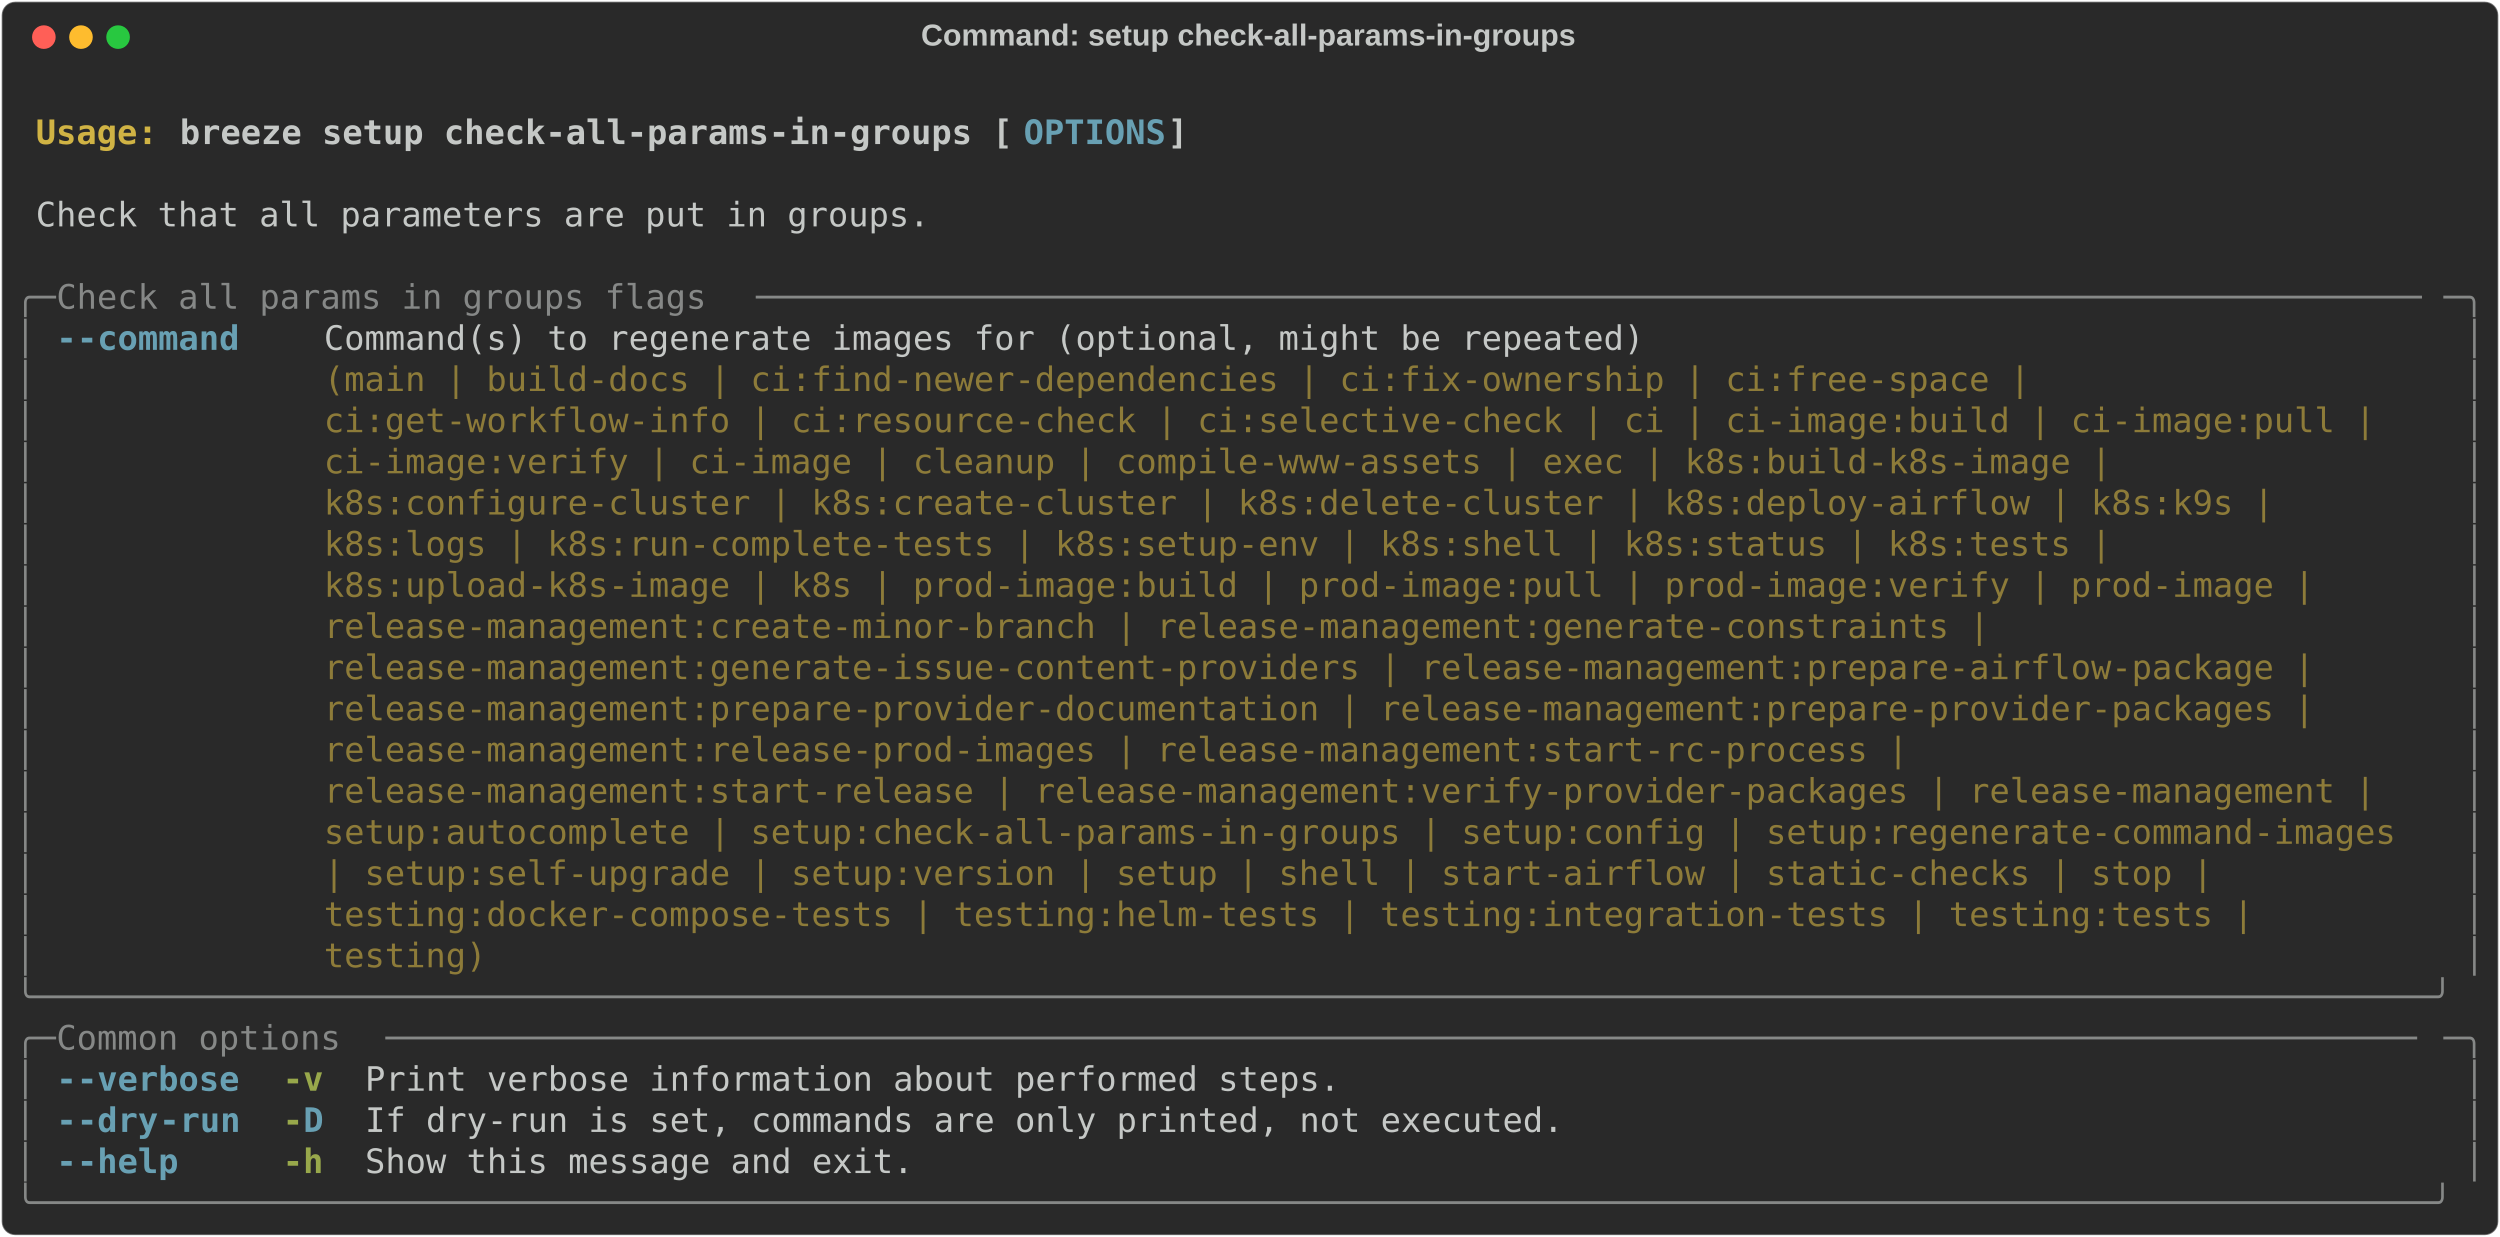
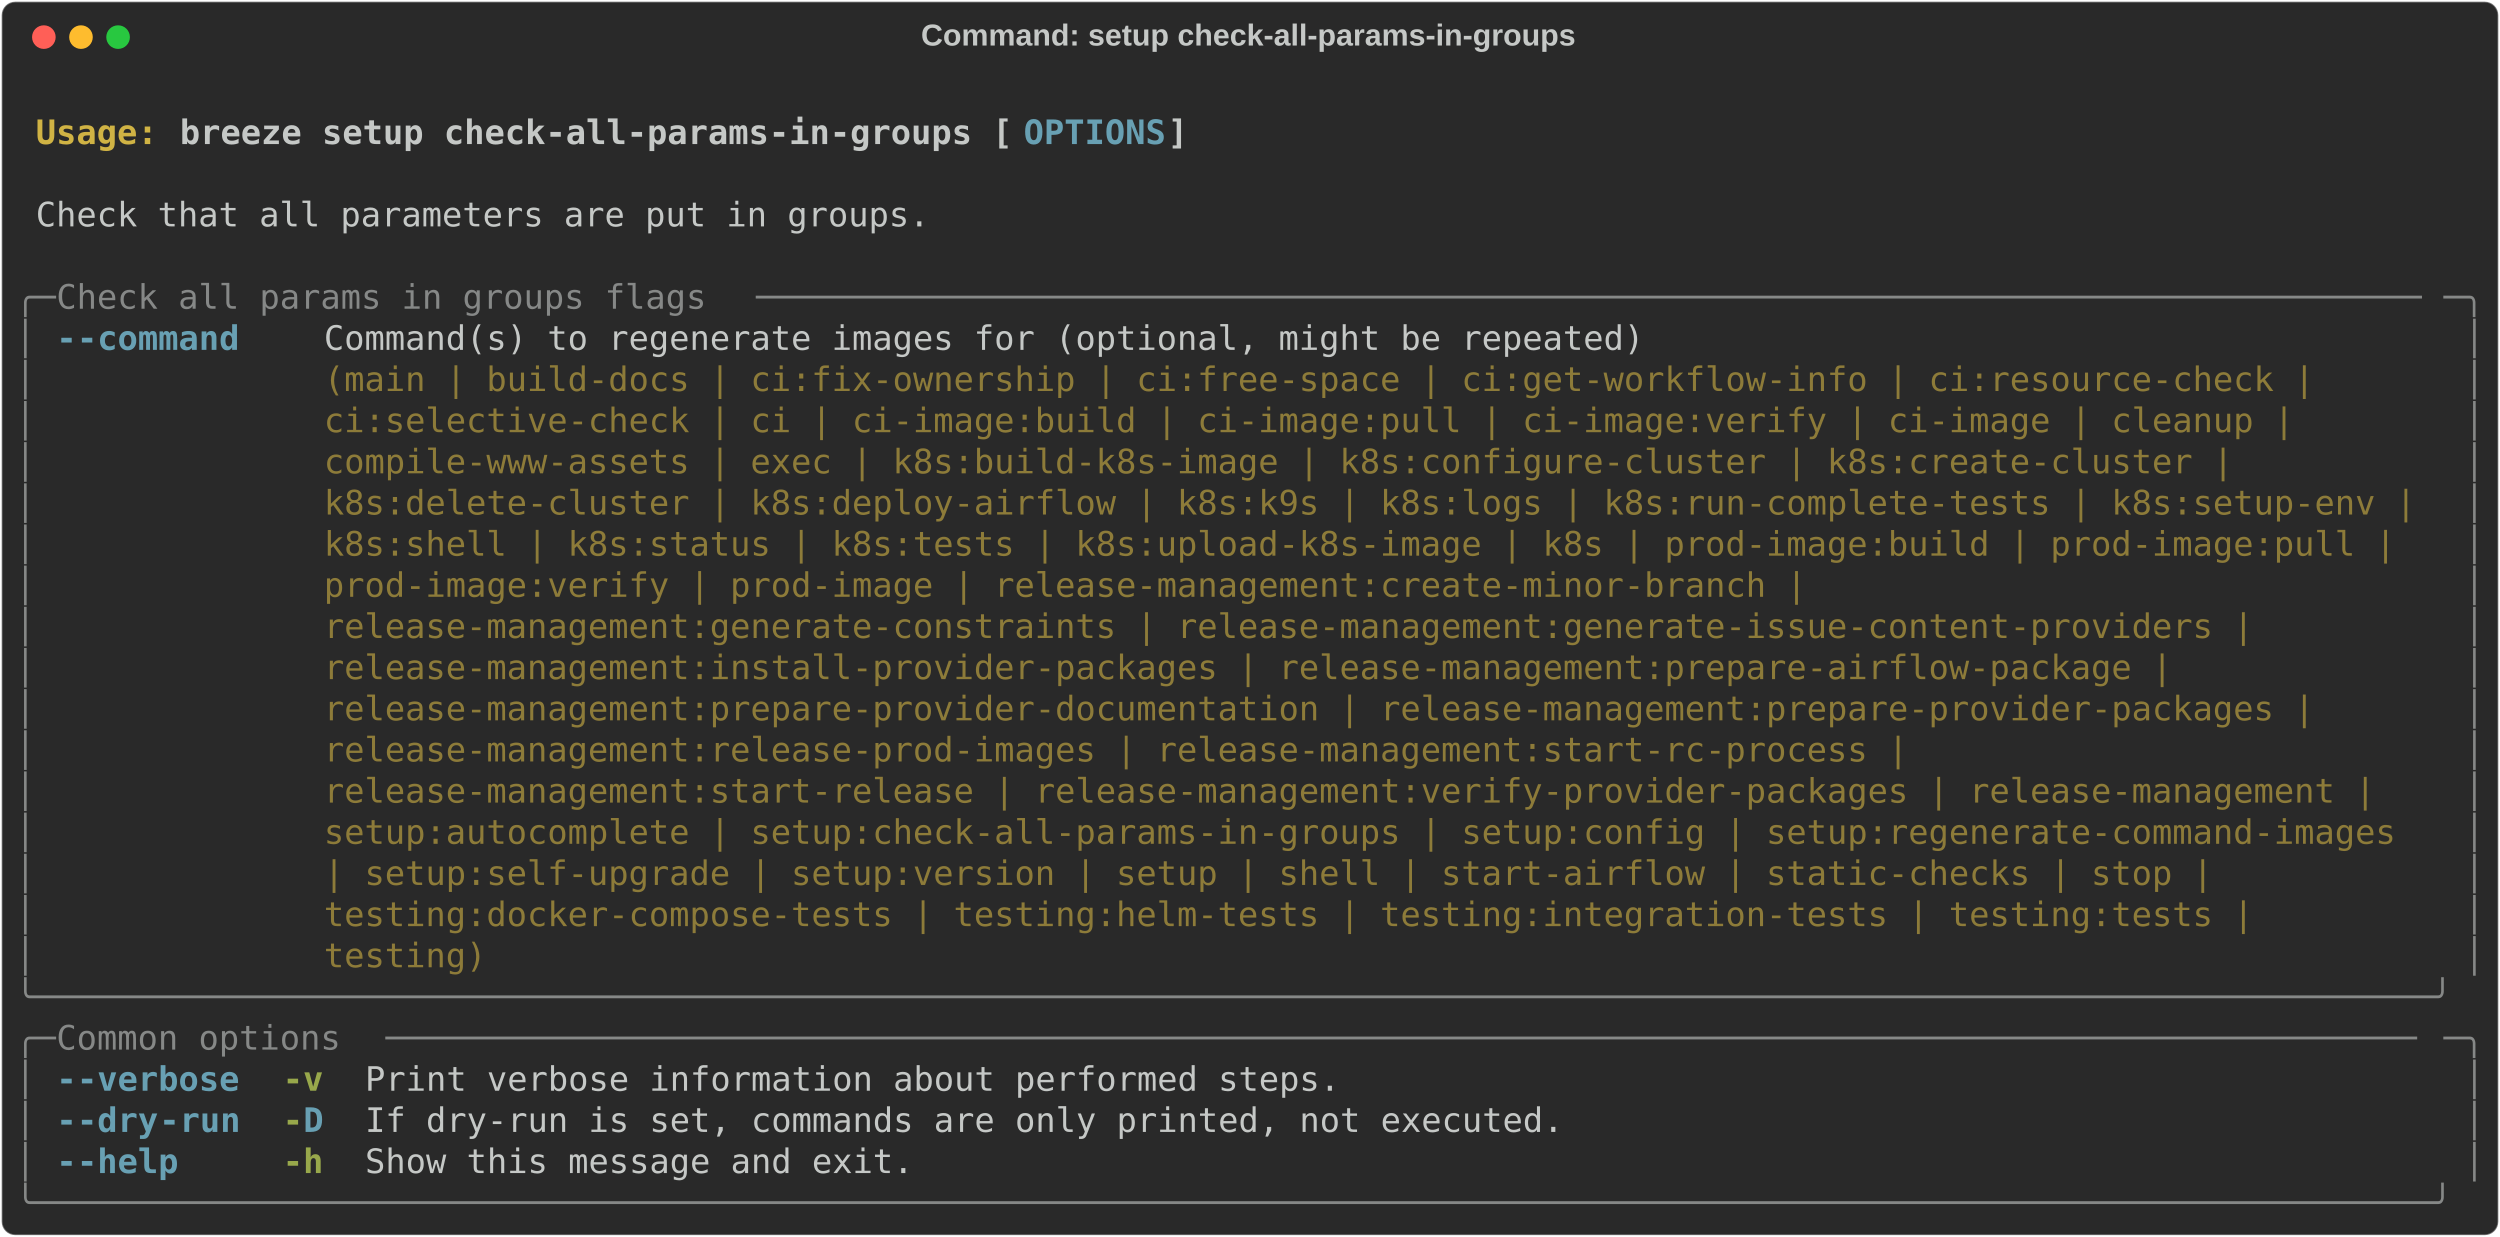
<svg xmlns="http://www.w3.org/2000/svg" class="rich-terminal" viewBox="0 0 1482 733.2">
  <style>

    @font-face {
        font-family: "Fira Code";
        src: local("FiraCode-Regular"),
                url("https://cdnjs.cloudflare.com/ajax/libs/firacode/6.2.0/woff2/FiraCode-Regular.woff2") format("woff2"),
                url("https://cdnjs.cloudflare.com/ajax/libs/firacode/6.2.0/woff/FiraCode-Regular.woff") format("woff");
        font-style: normal;
        font-weight: 400;
    }
    @font-face {
        font-family: "Fira Code";
        src: local("FiraCode-Bold"),
                url("https://cdnjs.cloudflare.com/ajax/libs/firacode/6.2.0/woff2/FiraCode-Bold.woff2") format("woff2"),
                url("https://cdnjs.cloudflare.com/ajax/libs/firacode/6.2.0/woff/FiraCode-Bold.woff") format("woff");
        font-style: bold;
        font-weight: 700;
    }

    .breeze-setup-check-all-params-in-groups-matrix {
        font-family: Fira Code, monospace;
        font-size: 20px;
        line-height: 24.4px;
        font-variant-east-asian: full-width;
    }

    .breeze-setup-check-all-params-in-groups-title {
        font-size: 18px;
        font-weight: bold;
        font-family: arial;
    }

    .breeze-setup-check-all-params-in-groups-r1 { fill: #c5c8c6;font-weight: bold }
.breeze-setup-check-all-params-in-groups-r2 { fill: #c5c8c6 }
.breeze-setup-check-all-params-in-groups-r3 { fill: #d0b344;font-weight: bold }
.breeze-setup-check-all-params-in-groups-r4 { fill: #68a0b3;font-weight: bold }
.breeze-setup-check-all-params-in-groups-r5 { fill: #868887 }
.breeze-setup-check-all-params-in-groups-r6 { fill: #8d7b39 }
.breeze-setup-check-all-params-in-groups-r7 { fill: #98a84b;font-weight: bold }
    </style>
  <defs>
    <clipPath id="breeze-setup-check-all-params-in-groups-clip-terminal">
      <rect x="0" y="0" width="1463.0" height="682.2" />
    </clipPath>
    <clipPath id="breeze-setup-check-all-params-in-groups-line-0">
      <rect x="0" y="1.5" width="1464" height="24.65" />
    </clipPath>
    <clipPath id="breeze-setup-check-all-params-in-groups-line-1">
      <rect x="0" y="25.9" width="1464" height="24.65" />
    </clipPath>
    <clipPath id="breeze-setup-check-all-params-in-groups-line-2">
      <rect x="0" y="50.3" width="1464" height="24.65" />
    </clipPath>
    <clipPath id="breeze-setup-check-all-params-in-groups-line-3">
      <rect x="0" y="74.7" width="1464" height="24.65" />
    </clipPath>
    <clipPath id="breeze-setup-check-all-params-in-groups-line-4">
      <rect x="0" y="99.1" width="1464" height="24.65" />
    </clipPath>
    <clipPath id="breeze-setup-check-all-params-in-groups-line-5">
      <rect x="0" y="123.5" width="1464" height="24.65" />
    </clipPath>
    <clipPath id="breeze-setup-check-all-params-in-groups-line-6">
      <rect x="0" y="147.9" width="1464" height="24.65" />
    </clipPath>
    <clipPath id="breeze-setup-check-all-params-in-groups-line-7">
      <rect x="0" y="172.3" width="1464" height="24.65" />
    </clipPath>
    <clipPath id="breeze-setup-check-all-params-in-groups-line-8">
      <rect x="0" y="196.7" width="1464" height="24.65" />
    </clipPath>
    <clipPath id="breeze-setup-check-all-params-in-groups-line-9">
      <rect x="0" y="221.1" width="1464" height="24.65" />
    </clipPath>
    <clipPath id="breeze-setup-check-all-params-in-groups-line-10">
      <rect x="0" y="245.5" width="1464" height="24.65" />
    </clipPath>
    <clipPath id="breeze-setup-check-all-params-in-groups-line-11">
      <rect x="0" y="269.9" width="1464" height="24.65" />
    </clipPath>
    <clipPath id="breeze-setup-check-all-params-in-groups-line-12">
      <rect x="0" y="294.3" width="1464" height="24.65" />
    </clipPath>
    <clipPath id="breeze-setup-check-all-params-in-groups-line-13">
      <rect x="0" y="318.7" width="1464" height="24.65" />
    </clipPath>
    <clipPath id="breeze-setup-check-all-params-in-groups-line-14">
      <rect x="0" y="343.1" width="1464" height="24.65" />
    </clipPath>
    <clipPath id="breeze-setup-check-all-params-in-groups-line-15">
      <rect x="0" y="367.5" width="1464" height="24.65" />
    </clipPath>
    <clipPath id="breeze-setup-check-all-params-in-groups-line-16">
      <rect x="0" y="391.9" width="1464" height="24.65" />
    </clipPath>
    <clipPath id="breeze-setup-check-all-params-in-groups-line-17">
      <rect x="0" y="416.3" width="1464" height="24.65" />
    </clipPath>
    <clipPath id="breeze-setup-check-all-params-in-groups-line-18">
      <rect x="0" y="440.7" width="1464" height="24.65" />
    </clipPath>
    <clipPath id="breeze-setup-check-all-params-in-groups-line-19">
      <rect x="0" y="465.1" width="1464" height="24.65" />
    </clipPath>
    <clipPath id="breeze-setup-check-all-params-in-groups-line-20">
      <rect x="0" y="489.5" width="1464" height="24.65" />
    </clipPath>
    <clipPath id="breeze-setup-check-all-params-in-groups-line-21">
      <rect x="0" y="513.9" width="1464" height="24.65" />
    </clipPath>
    <clipPath id="breeze-setup-check-all-params-in-groups-line-22">
      <rect x="0" y="538.3" width="1464" height="24.65" />
    </clipPath>
    <clipPath id="breeze-setup-check-all-params-in-groups-line-23">
      <rect x="0" y="562.7" width="1464" height="24.65" />
    </clipPath>
    <clipPath id="breeze-setup-check-all-params-in-groups-line-24">
      <rect x="0" y="587.1" width="1464" height="24.65" />
    </clipPath>
    <clipPath id="breeze-setup-check-all-params-in-groups-line-25">
      <rect x="0" y="611.5" width="1464" height="24.65" />
    </clipPath>
    <clipPath id="breeze-setup-check-all-params-in-groups-line-26">
      <rect x="0" y="635.9" width="1464" height="24.65" />
    </clipPath>
  </defs>
  <rect fill="#292929" stroke="rgba(255,255,255,0.35)" stroke-width="1" x="1" y="1" width="1480" height="731.2" rx="8" />
  <text class="breeze-setup-check-all-params-in-groups-title" fill="#c5c8c6" text-anchor="middle" x="740" y="27">Command: setup check-all-params-in-groups</text>
  <g transform="translate(26,22)">
    <circle cx="0" cy="0" r="7" fill="#ff5f57" />
    <circle cx="22" cy="0" r="7" fill="#febc2e" />
    <circle cx="44" cy="0" r="7" fill="#28c840" />
  </g>
  <g transform="translate(9, 41)" clip-path="url(#breeze-setup-check-all-params-in-groups-clip-terminal)">
    <g class="breeze-setup-check-all-params-in-groups-matrix">
      <text class="breeze-setup-check-all-params-in-groups-r2" x="1464" y="20" textLength="12.2" clip-path="url(#breeze-setup-check-all-params-in-groups-line-0)">
</text>
      <text class="breeze-setup-check-all-params-in-groups-r3" x="12.2" y="44.4" textLength="85.4" clip-path="url(#breeze-setup-check-all-params-in-groups-line-1)">Usage: </text>
      <text class="breeze-setup-check-all-params-in-groups-r1" x="97.6" y="44.4" textLength="500.2" clip-path="url(#breeze-setup-check-all-params-in-groups-line-1)">breeze setup check-all-params-in-groups [</text>
      <text class="breeze-setup-check-all-params-in-groups-r4" x="597.8" y="44.4" textLength="85.4" clip-path="url(#breeze-setup-check-all-params-in-groups-line-1)">OPTIONS</text>
      <text class="breeze-setup-check-all-params-in-groups-r1" x="683.2" y="44.4" textLength="12.2" clip-path="url(#breeze-setup-check-all-params-in-groups-line-1)">]</text>
      <text class="breeze-setup-check-all-params-in-groups-r2" x="1464" y="44.4" textLength="12.2" clip-path="url(#breeze-setup-check-all-params-in-groups-line-1)">
</text>
      <text class="breeze-setup-check-all-params-in-groups-r2" x="1464" y="68.8" textLength="12.2" clip-path="url(#breeze-setup-check-all-params-in-groups-line-2)">
</text>
      <text class="breeze-setup-check-all-params-in-groups-r2" x="12.2" y="93.2" textLength="536.8" clip-path="url(#breeze-setup-check-all-params-in-groups-line-3)">Check that all parameters are put in groups.</text>
      <text class="breeze-setup-check-all-params-in-groups-r2" x="1464" y="93.2" textLength="12.2" clip-path="url(#breeze-setup-check-all-params-in-groups-line-3)">
</text>
      <text class="breeze-setup-check-all-params-in-groups-r2" x="1464" y="117.6" textLength="12.2" clip-path="url(#breeze-setup-check-all-params-in-groups-line-4)">
</text>
      <text class="breeze-setup-check-all-params-in-groups-r5" x="0" y="142" textLength="24.4" clip-path="url(#breeze-setup-check-all-params-in-groups-line-5)">╭─</text>
      <text class="breeze-setup-check-all-params-in-groups-r5" x="24.4" y="142" textLength="414.8" clip-path="url(#breeze-setup-check-all-params-in-groups-line-5)"> Check all params in groups flags </text>
      <text class="breeze-setup-check-all-params-in-groups-r5" x="439.2" y="142" textLength="1000.4" clip-path="url(#breeze-setup-check-all-params-in-groups-line-5)">──────────────────────────────────────────────────────────────────────────────────</text>
      <text class="breeze-setup-check-all-params-in-groups-r5" x="1439.6" y="142" textLength="24.4" clip-path="url(#breeze-setup-check-all-params-in-groups-line-5)">─╮</text>
      <text class="breeze-setup-check-all-params-in-groups-r2" x="1464" y="142" textLength="12.2" clip-path="url(#breeze-setup-check-all-params-in-groups-line-5)">
</text>
      <text class="breeze-setup-check-all-params-in-groups-r5" x="0" y="166.4" textLength="12.2" clip-path="url(#breeze-setup-check-all-params-in-groups-line-6)">│</text>
      <text class="breeze-setup-check-all-params-in-groups-r4" x="24.4" y="166.4" textLength="12.2" clip-path="url(#breeze-setup-check-all-params-in-groups-line-6)">-</text>
      <text class="breeze-setup-check-all-params-in-groups-r4" x="36.6" y="166.4" textLength="97.6" clip-path="url(#breeze-setup-check-all-params-in-groups-line-6)">-command</text>
      <text class="breeze-setup-check-all-params-in-groups-r2" x="183" y="166.4" textLength="1256.6" clip-path="url(#breeze-setup-check-all-params-in-groups-line-6)">Command(s) to regenerate images for (optional, might be repeated)                                      </text>
      <text class="breeze-setup-check-all-params-in-groups-r5" x="1451.8" y="166.4" textLength="12.2" clip-path="url(#breeze-setup-check-all-params-in-groups-line-6)">│</text>
      <text class="breeze-setup-check-all-params-in-groups-r2" x="1464" y="166.4" textLength="12.2" clip-path="url(#breeze-setup-check-all-params-in-groups-line-6)">
</text>
      <text class="breeze-setup-check-all-params-in-groups-r5" x="0" y="190.8" textLength="12.2" clip-path="url(#breeze-setup-check-all-params-in-groups-line-7)">│</text>
-       <text class="breeze-setup-check-all-params-in-groups-r6" x="183" y="190.8" textLength="1256.6" clip-path="url(#breeze-setup-check-all-params-in-groups-line-7)">(main | build-docs | ci:find-newer-dependencies | ci:fix-ownership | ci:free-space |                   </text>
+       <text class="breeze-setup-check-all-params-in-groups-r6" x="183" y="190.8" textLength="1256.6" clip-path="url(#breeze-setup-check-all-params-in-groups-line-7)">(main | build-docs | ci:fix-ownership | ci:free-space | ci:get-workflow-info | ci:resource-check |     </text>
      <text class="breeze-setup-check-all-params-in-groups-r5" x="1451.8" y="190.8" textLength="12.2" clip-path="url(#breeze-setup-check-all-params-in-groups-line-7)">│</text>
      <text class="breeze-setup-check-all-params-in-groups-r2" x="1464" y="190.8" textLength="12.2" clip-path="url(#breeze-setup-check-all-params-in-groups-line-7)">
</text>
      <text class="breeze-setup-check-all-params-in-groups-r5" x="0" y="215.2" textLength="12.2" clip-path="url(#breeze-setup-check-all-params-in-groups-line-8)">│</text>
-       <text class="breeze-setup-check-all-params-in-groups-r6" x="183" y="215.2" textLength="1256.6" clip-path="url(#breeze-setup-check-all-params-in-groups-line-8)">ci:get-workflow-info | ci:resource-check | ci:selective-check | ci | ci-image:build | ci-image:pull |  </text>
+       <text class="breeze-setup-check-all-params-in-groups-r6" x="183" y="215.2" textLength="1256.6" clip-path="url(#breeze-setup-check-all-params-in-groups-line-8)">ci:selective-check | ci | ci-image:build | ci-image:pull | ci-image:verify | ci-image | cleanup |      </text>
      <text class="breeze-setup-check-all-params-in-groups-r5" x="1451.8" y="215.2" textLength="12.2" clip-path="url(#breeze-setup-check-all-params-in-groups-line-8)">│</text>
      <text class="breeze-setup-check-all-params-in-groups-r2" x="1464" y="215.2" textLength="12.2" clip-path="url(#breeze-setup-check-all-params-in-groups-line-8)">
</text>
      <text class="breeze-setup-check-all-params-in-groups-r5" x="0" y="239.6" textLength="12.2" clip-path="url(#breeze-setup-check-all-params-in-groups-line-9)">│</text>
-       <text class="breeze-setup-check-all-params-in-groups-r6" x="183" y="239.6" textLength="1256.6" clip-path="url(#breeze-setup-check-all-params-in-groups-line-9)">ci-image:verify | ci-image | cleanup | compile-www-assets | exec | k8s:build-k8s-image |               </text>
+       <text class="breeze-setup-check-all-params-in-groups-r6" x="183" y="239.6" textLength="1256.6" clip-path="url(#breeze-setup-check-all-params-in-groups-line-9)">compile-www-assets | exec | k8s:build-k8s-image | k8s:configure-cluster | k8s:create-cluster |         </text>
      <text class="breeze-setup-check-all-params-in-groups-r5" x="1451.8" y="239.6" textLength="12.2" clip-path="url(#breeze-setup-check-all-params-in-groups-line-9)">│</text>
      <text class="breeze-setup-check-all-params-in-groups-r2" x="1464" y="239.6" textLength="12.2" clip-path="url(#breeze-setup-check-all-params-in-groups-line-9)">
</text>
      <text class="breeze-setup-check-all-params-in-groups-r5" x="0" y="264" textLength="12.2" clip-path="url(#breeze-setup-check-all-params-in-groups-line-10)">│</text>
-       <text class="breeze-setup-check-all-params-in-groups-r6" x="183" y="264" textLength="1256.6" clip-path="url(#breeze-setup-check-all-params-in-groups-line-10)">k8s:configure-cluster | k8s:create-cluster | k8s:delete-cluster | k8s:deploy-airflow | k8s:k9s |       </text>
+       <text class="breeze-setup-check-all-params-in-groups-r6" x="183" y="264" textLength="1256.6" clip-path="url(#breeze-setup-check-all-params-in-groups-line-10)">k8s:delete-cluster | k8s:deploy-airflow | k8s:k9s | k8s:logs | k8s:run-complete-tests | k8s:setup-env |</text>
      <text class="breeze-setup-check-all-params-in-groups-r5" x="1451.8" y="264" textLength="12.2" clip-path="url(#breeze-setup-check-all-params-in-groups-line-10)">│</text>
      <text class="breeze-setup-check-all-params-in-groups-r2" x="1464" y="264" textLength="12.2" clip-path="url(#breeze-setup-check-all-params-in-groups-line-10)">
</text>
      <text class="breeze-setup-check-all-params-in-groups-r5" x="0" y="288.4" textLength="12.2" clip-path="url(#breeze-setup-check-all-params-in-groups-line-11)">│</text>
-       <text class="breeze-setup-check-all-params-in-groups-r6" x="183" y="288.4" textLength="1256.6" clip-path="url(#breeze-setup-check-all-params-in-groups-line-11)">k8s:logs | k8s:run-complete-tests | k8s:setup-env | k8s:shell | k8s:status | k8s:tests |               </text>
+       <text class="breeze-setup-check-all-params-in-groups-r6" x="183" y="288.4" textLength="1256.6" clip-path="url(#breeze-setup-check-all-params-in-groups-line-11)">k8s:shell | k8s:status | k8s:tests | k8s:upload-k8s-image | k8s | prod-image:build | prod-image:pull | </text>
      <text class="breeze-setup-check-all-params-in-groups-r5" x="1451.8" y="288.4" textLength="12.2" clip-path="url(#breeze-setup-check-all-params-in-groups-line-11)">│</text>
      <text class="breeze-setup-check-all-params-in-groups-r2" x="1464" y="288.4" textLength="12.2" clip-path="url(#breeze-setup-check-all-params-in-groups-line-11)">
</text>
      <text class="breeze-setup-check-all-params-in-groups-r5" x="0" y="312.8" textLength="12.2" clip-path="url(#breeze-setup-check-all-params-in-groups-line-12)">│</text>
-       <text class="breeze-setup-check-all-params-in-groups-r6" x="183" y="312.8" textLength="1256.6" clip-path="url(#breeze-setup-check-all-params-in-groups-line-12)">k8s:upload-k8s-image | k8s | prod-image:build | prod-image:pull | prod-image:verify | prod-image |     </text>
+       <text class="breeze-setup-check-all-params-in-groups-r6" x="183" y="312.8" textLength="1256.6" clip-path="url(#breeze-setup-check-all-params-in-groups-line-12)">prod-image:verify | prod-image | release-management:create-minor-branch |                              </text>
      <text class="breeze-setup-check-all-params-in-groups-r5" x="1451.8" y="312.8" textLength="12.2" clip-path="url(#breeze-setup-check-all-params-in-groups-line-12)">│</text>
      <text class="breeze-setup-check-all-params-in-groups-r2" x="1464" y="312.8" textLength="12.2" clip-path="url(#breeze-setup-check-all-params-in-groups-line-12)">
</text>
      <text class="breeze-setup-check-all-params-in-groups-r5" x="0" y="337.2" textLength="12.2" clip-path="url(#breeze-setup-check-all-params-in-groups-line-13)">│</text>
-       <text class="breeze-setup-check-all-params-in-groups-r6" x="183" y="337.2" textLength="1256.6" clip-path="url(#breeze-setup-check-all-params-in-groups-line-13)">release-management:create-minor-branch | release-management:generate-constraints |                     </text>
+       <text class="breeze-setup-check-all-params-in-groups-r6" x="183" y="337.2" textLength="1256.6" clip-path="url(#breeze-setup-check-all-params-in-groups-line-13)">release-management:generate-constraints | release-management:generate-issue-content-providers |        </text>
      <text class="breeze-setup-check-all-params-in-groups-r5" x="1451.8" y="337.2" textLength="12.2" clip-path="url(#breeze-setup-check-all-params-in-groups-line-13)">│</text>
      <text class="breeze-setup-check-all-params-in-groups-r2" x="1464" y="337.2" textLength="12.2" clip-path="url(#breeze-setup-check-all-params-in-groups-line-13)">
</text>
      <text class="breeze-setup-check-all-params-in-groups-r5" x="0" y="361.6" textLength="12.2" clip-path="url(#breeze-setup-check-all-params-in-groups-line-14)">│</text>
-       <text class="breeze-setup-check-all-params-in-groups-r6" x="183" y="361.6" textLength="1256.6" clip-path="url(#breeze-setup-check-all-params-in-groups-line-14)">release-management:generate-issue-content-providers | release-management:prepare-airflow-package |     </text>
+       <text class="breeze-setup-check-all-params-in-groups-r6" x="183" y="361.6" textLength="1256.6" clip-path="url(#breeze-setup-check-all-params-in-groups-line-14)">release-management:install-provider-packages | release-management:prepare-airflow-package |            </text>
      <text class="breeze-setup-check-all-params-in-groups-r5" x="1451.8" y="361.6" textLength="12.2" clip-path="url(#breeze-setup-check-all-params-in-groups-line-14)">│</text>
      <text class="breeze-setup-check-all-params-in-groups-r2" x="1464" y="361.6" textLength="12.2" clip-path="url(#breeze-setup-check-all-params-in-groups-line-14)">
</text>
      <text class="breeze-setup-check-all-params-in-groups-r5" x="0" y="386" textLength="12.2" clip-path="url(#breeze-setup-check-all-params-in-groups-line-15)">│</text>
      <text class="breeze-setup-check-all-params-in-groups-r6" x="183" y="386" textLength="1256.6" clip-path="url(#breeze-setup-check-all-params-in-groups-line-15)">release-management:prepare-provider-documentation | release-management:prepare-provider-packages |     </text>
      <text class="breeze-setup-check-all-params-in-groups-r5" x="1451.8" y="386" textLength="12.2" clip-path="url(#breeze-setup-check-all-params-in-groups-line-15)">│</text>
      <text class="breeze-setup-check-all-params-in-groups-r2" x="1464" y="386" textLength="12.2" clip-path="url(#breeze-setup-check-all-params-in-groups-line-15)">
</text>
      <text class="breeze-setup-check-all-params-in-groups-r5" x="0" y="410.4" textLength="12.2" clip-path="url(#breeze-setup-check-all-params-in-groups-line-16)">│</text>
      <text class="breeze-setup-check-all-params-in-groups-r6" x="183" y="410.4" textLength="1256.6" clip-path="url(#breeze-setup-check-all-params-in-groups-line-16)">release-management:release-prod-images | release-management:start-rc-process |                         </text>
      <text class="breeze-setup-check-all-params-in-groups-r5" x="1451.8" y="410.4" textLength="12.2" clip-path="url(#breeze-setup-check-all-params-in-groups-line-16)">│</text>
      <text class="breeze-setup-check-all-params-in-groups-r2" x="1464" y="410.4" textLength="12.2" clip-path="url(#breeze-setup-check-all-params-in-groups-line-16)">
</text>
      <text class="breeze-setup-check-all-params-in-groups-r5" x="0" y="434.8" textLength="12.2" clip-path="url(#breeze-setup-check-all-params-in-groups-line-17)">│</text>
      <text class="breeze-setup-check-all-params-in-groups-r6" x="183" y="434.8" textLength="1256.6" clip-path="url(#breeze-setup-check-all-params-in-groups-line-17)">release-management:start-release | release-management:verify-provider-packages | release-management |  </text>
      <text class="breeze-setup-check-all-params-in-groups-r5" x="1451.8" y="434.8" textLength="12.2" clip-path="url(#breeze-setup-check-all-params-in-groups-line-17)">│</text>
      <text class="breeze-setup-check-all-params-in-groups-r2" x="1464" y="434.8" textLength="12.2" clip-path="url(#breeze-setup-check-all-params-in-groups-line-17)">
</text>
      <text class="breeze-setup-check-all-params-in-groups-r5" x="0" y="459.2" textLength="12.2" clip-path="url(#breeze-setup-check-all-params-in-groups-line-18)">│</text>
      <text class="breeze-setup-check-all-params-in-groups-r6" x="183" y="459.2" textLength="1256.6" clip-path="url(#breeze-setup-check-all-params-in-groups-line-18)">setup:autocomplete | setup:check-all-params-in-groups | setup:config | setup:regenerate-command-images </text>
      <text class="breeze-setup-check-all-params-in-groups-r5" x="1451.8" y="459.2" textLength="12.2" clip-path="url(#breeze-setup-check-all-params-in-groups-line-18)">│</text>
      <text class="breeze-setup-check-all-params-in-groups-r2" x="1464" y="459.2" textLength="12.2" clip-path="url(#breeze-setup-check-all-params-in-groups-line-18)">
</text>
      <text class="breeze-setup-check-all-params-in-groups-r5" x="0" y="483.6" textLength="12.2" clip-path="url(#breeze-setup-check-all-params-in-groups-line-19)">│</text>
      <text class="breeze-setup-check-all-params-in-groups-r6" x="183" y="483.6" textLength="1256.6" clip-path="url(#breeze-setup-check-all-params-in-groups-line-19)">| setup:self-upgrade | setup:version | setup | shell | start-airflow | static-checks | stop |          </text>
      <text class="breeze-setup-check-all-params-in-groups-r5" x="1451.8" y="483.6" textLength="12.2" clip-path="url(#breeze-setup-check-all-params-in-groups-line-19)">│</text>
      <text class="breeze-setup-check-all-params-in-groups-r2" x="1464" y="483.6" textLength="12.2" clip-path="url(#breeze-setup-check-all-params-in-groups-line-19)">
</text>
      <text class="breeze-setup-check-all-params-in-groups-r5" x="0" y="508" textLength="12.2" clip-path="url(#breeze-setup-check-all-params-in-groups-line-20)">│</text>
      <text class="breeze-setup-check-all-params-in-groups-r6" x="183" y="508" textLength="1256.6" clip-path="url(#breeze-setup-check-all-params-in-groups-line-20)">testing:docker-compose-tests | testing:helm-tests | testing:integration-tests | testing:tests |        </text>
      <text class="breeze-setup-check-all-params-in-groups-r5" x="1451.8" y="508" textLength="12.2" clip-path="url(#breeze-setup-check-all-params-in-groups-line-20)">│</text>
      <text class="breeze-setup-check-all-params-in-groups-r2" x="1464" y="508" textLength="12.2" clip-path="url(#breeze-setup-check-all-params-in-groups-line-20)">
</text>
      <text class="breeze-setup-check-all-params-in-groups-r5" x="0" y="532.4" textLength="12.2" clip-path="url(#breeze-setup-check-all-params-in-groups-line-21)">│</text>
      <text class="breeze-setup-check-all-params-in-groups-r6" x="183" y="532.4" textLength="1256.6" clip-path="url(#breeze-setup-check-all-params-in-groups-line-21)">testing)                                                                                               </text>
      <text class="breeze-setup-check-all-params-in-groups-r5" x="1451.8" y="532.4" textLength="12.2" clip-path="url(#breeze-setup-check-all-params-in-groups-line-21)">│</text>
      <text class="breeze-setup-check-all-params-in-groups-r2" x="1464" y="532.4" textLength="12.2" clip-path="url(#breeze-setup-check-all-params-in-groups-line-21)">
</text>
      <text class="breeze-setup-check-all-params-in-groups-r5" x="0" y="556.8" textLength="1464" clip-path="url(#breeze-setup-check-all-params-in-groups-line-22)">╰──────────────────────────────────────────────────────────────────────────────────────────────────────────────────────╯</text>
      <text class="breeze-setup-check-all-params-in-groups-r2" x="1464" y="556.8" textLength="12.2" clip-path="url(#breeze-setup-check-all-params-in-groups-line-22)">
</text>
      <text class="breeze-setup-check-all-params-in-groups-r5" x="0" y="581.2" textLength="24.4" clip-path="url(#breeze-setup-check-all-params-in-groups-line-23)">╭─</text>
      <text class="breeze-setup-check-all-params-in-groups-r5" x="24.4" y="581.2" textLength="195.2" clip-path="url(#breeze-setup-check-all-params-in-groups-line-23)"> Common options </text>
      <text class="breeze-setup-check-all-params-in-groups-r5" x="219.6" y="581.2" textLength="1220" clip-path="url(#breeze-setup-check-all-params-in-groups-line-23)">────────────────────────────────────────────────────────────────────────────────────────────────────</text>
      <text class="breeze-setup-check-all-params-in-groups-r5" x="1439.6" y="581.2" textLength="24.4" clip-path="url(#breeze-setup-check-all-params-in-groups-line-23)">─╮</text>
      <text class="breeze-setup-check-all-params-in-groups-r2" x="1464" y="581.2" textLength="12.2" clip-path="url(#breeze-setup-check-all-params-in-groups-line-23)">
</text>
      <text class="breeze-setup-check-all-params-in-groups-r5" x="0" y="605.6" textLength="12.2" clip-path="url(#breeze-setup-check-all-params-in-groups-line-24)">│</text>
      <text class="breeze-setup-check-all-params-in-groups-r4" x="24.4" y="605.6" textLength="12.2" clip-path="url(#breeze-setup-check-all-params-in-groups-line-24)">-</text>
      <text class="breeze-setup-check-all-params-in-groups-r4" x="36.6" y="605.6" textLength="97.6" clip-path="url(#breeze-setup-check-all-params-in-groups-line-24)">-verbose</text>
      <text class="breeze-setup-check-all-params-in-groups-r7" x="158.6" y="605.6" textLength="24.4" clip-path="url(#breeze-setup-check-all-params-in-groups-line-24)">-v</text>
      <text class="breeze-setup-check-all-params-in-groups-r2" x="207.4" y="605.6" textLength="585.6" clip-path="url(#breeze-setup-check-all-params-in-groups-line-24)">Print verbose information about performed steps.</text>
      <text class="breeze-setup-check-all-params-in-groups-r5" x="1451.8" y="605.6" textLength="12.2" clip-path="url(#breeze-setup-check-all-params-in-groups-line-24)">│</text>
      <text class="breeze-setup-check-all-params-in-groups-r2" x="1464" y="605.6" textLength="12.2" clip-path="url(#breeze-setup-check-all-params-in-groups-line-24)">
</text>
      <text class="breeze-setup-check-all-params-in-groups-r5" x="0" y="630" textLength="12.2" clip-path="url(#breeze-setup-check-all-params-in-groups-line-25)">│</text>
      <text class="breeze-setup-check-all-params-in-groups-r4" x="24.4" y="630" textLength="12.2" clip-path="url(#breeze-setup-check-all-params-in-groups-line-25)">-</text>
      <text class="breeze-setup-check-all-params-in-groups-r4" x="36.6" y="630" textLength="48.8" clip-path="url(#breeze-setup-check-all-params-in-groups-line-25)">-dry</text>
      <text class="breeze-setup-check-all-params-in-groups-r4" x="85.4" y="630" textLength="48.8" clip-path="url(#breeze-setup-check-all-params-in-groups-line-25)">-run</text>
      <text class="breeze-setup-check-all-params-in-groups-r7" x="158.6" y="630" textLength="12.2" clip-path="url(#breeze-setup-check-all-params-in-groups-line-25)">-</text>
      <text class="breeze-setup-check-all-params-in-groups-r4" x="170.8" y="630" textLength="12.2" clip-path="url(#breeze-setup-check-all-params-in-groups-line-25)">D</text>
      <text class="breeze-setup-check-all-params-in-groups-r2" x="207.4" y="630" textLength="719.8" clip-path="url(#breeze-setup-check-all-params-in-groups-line-25)">If dry-run is set, commands are only printed, not executed.</text>
      <text class="breeze-setup-check-all-params-in-groups-r5" x="1451.8" y="630" textLength="12.2" clip-path="url(#breeze-setup-check-all-params-in-groups-line-25)">│</text>
      <text class="breeze-setup-check-all-params-in-groups-r2" x="1464" y="630" textLength="12.2" clip-path="url(#breeze-setup-check-all-params-in-groups-line-25)">
</text>
      <text class="breeze-setup-check-all-params-in-groups-r5" x="0" y="654.4" textLength="12.2" clip-path="url(#breeze-setup-check-all-params-in-groups-line-26)">│</text>
      <text class="breeze-setup-check-all-params-in-groups-r4" x="24.4" y="654.4" textLength="12.2" clip-path="url(#breeze-setup-check-all-params-in-groups-line-26)">-</text>
      <text class="breeze-setup-check-all-params-in-groups-r4" x="36.6" y="654.4" textLength="61" clip-path="url(#breeze-setup-check-all-params-in-groups-line-26)">-help</text>
      <text class="breeze-setup-check-all-params-in-groups-r7" x="158.6" y="654.4" textLength="24.4" clip-path="url(#breeze-setup-check-all-params-in-groups-line-26)">-h</text>
      <text class="breeze-setup-check-all-params-in-groups-r2" x="207.4" y="654.4" textLength="329.4" clip-path="url(#breeze-setup-check-all-params-in-groups-line-26)">Show this message and exit.</text>
      <text class="breeze-setup-check-all-params-in-groups-r5" x="1451.8" y="654.4" textLength="12.2" clip-path="url(#breeze-setup-check-all-params-in-groups-line-26)">│</text>
      <text class="breeze-setup-check-all-params-in-groups-r2" x="1464" y="654.4" textLength="12.2" clip-path="url(#breeze-setup-check-all-params-in-groups-line-26)">
</text>
      <text class="breeze-setup-check-all-params-in-groups-r5" x="0" y="678.8" textLength="1464" clip-path="url(#breeze-setup-check-all-params-in-groups-line-27)">╰──────────────────────────────────────────────────────────────────────────────────────────────────────────────────────╯</text>
      <text class="breeze-setup-check-all-params-in-groups-r2" x="1464" y="678.8" textLength="12.2" clip-path="url(#breeze-setup-check-all-params-in-groups-line-27)">
</text>
    </g>
  </g>
</svg>
